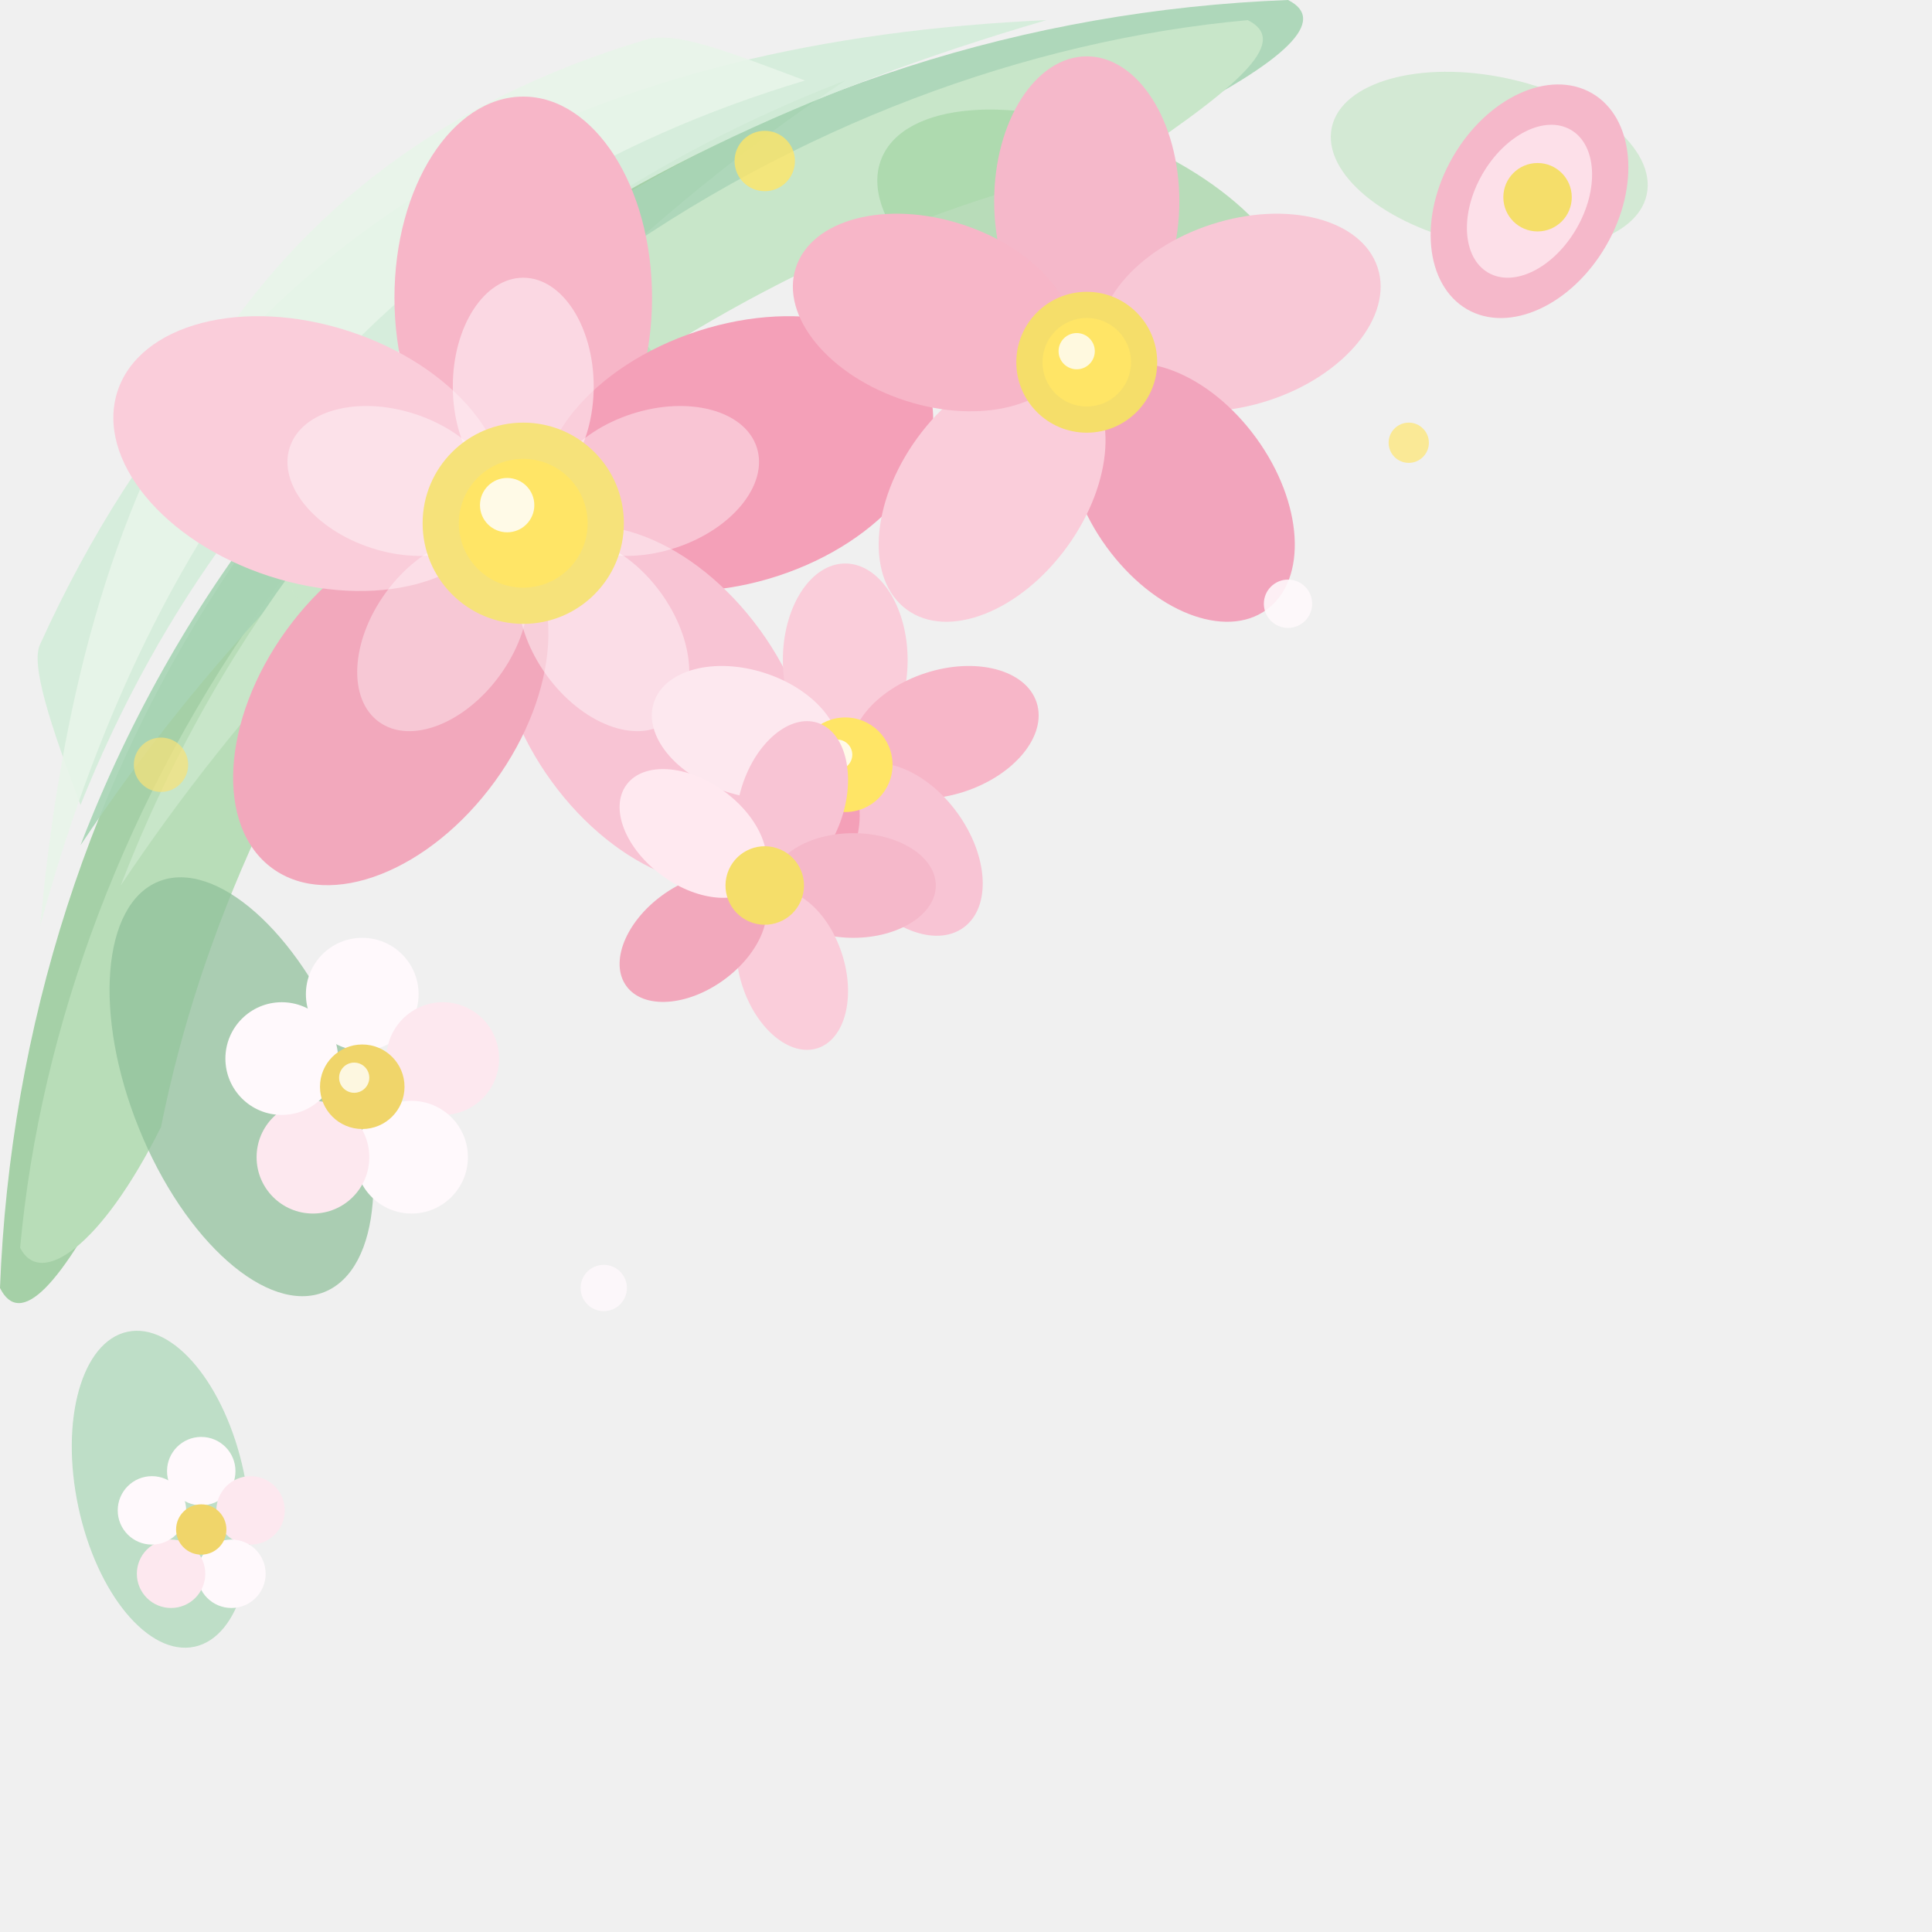
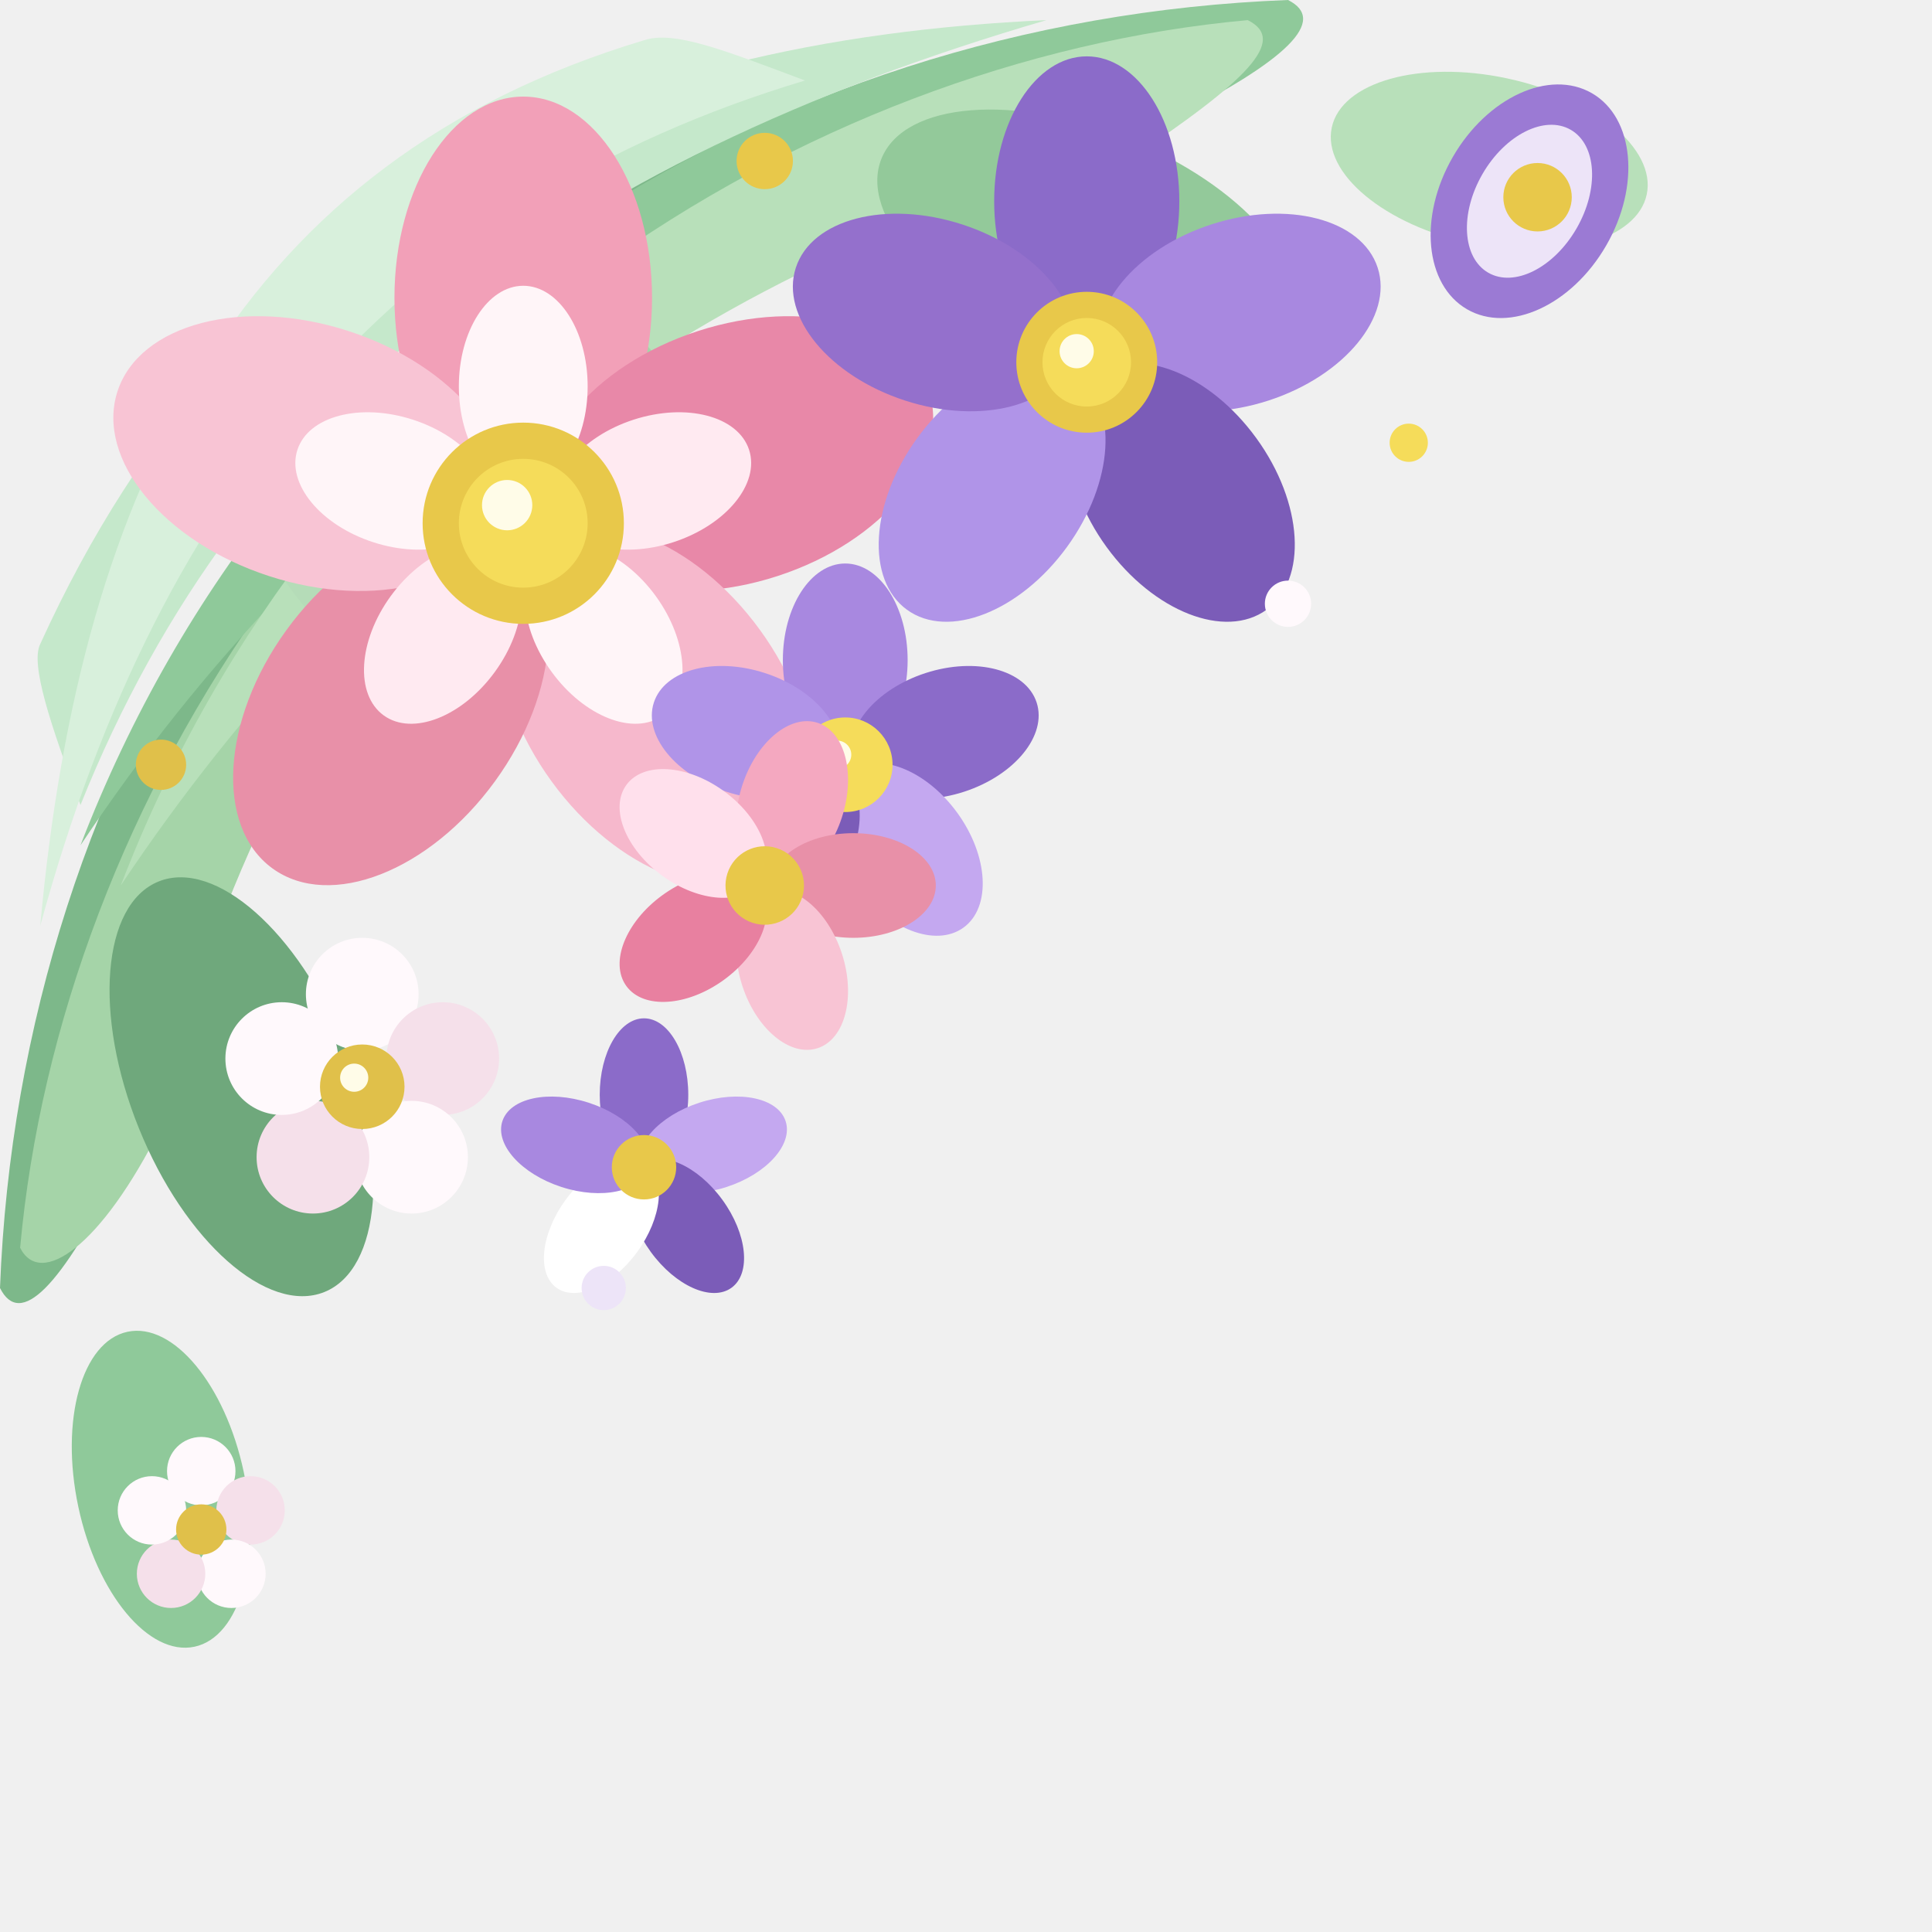
- <svg xmlns="http://www.w3.org/2000/svg" viewBox="0 0 96 96" fill="none">
-   <path d="M0 64 C1 38 16 14 42 4 C24 16 10 34 6 58 C3 64 1 66 0 64 Z" fill="#9CCC9E" opacity=".9" />
-   <path d="M1 62 C3 40 18 16 44 6 C26 18 12 36 8 56 C5 62 2 64 1 62 Z" fill="#B8DDB8" />
-   <path d="M64 0 C38 1 14 16 4 42 C16 24 34 10 58 6 C64 3 66 1 64 0 Z" fill="#A8D5B5" opacity=".92" />
-   <path d="M62 1 C40 3 16 18 6 44 C18 26 36 12 56 8 C62 4 64 2 62 1 Z" fill="#C8E6C9" />
-   <path d="M2 32 C12 10 30 2 52 1 C28 8 12 20 4 40 C2.5 36 1.5 33 2 32 Z" fill="#D4EDDA" opacity=".92" />
-   <path d="M32 2 C12 8 4 24 2 46 C8 24 20 10 40 4 C36 2.5 33.5 1.5 32 2 Z" fill="#E8F5E9" opacity=".88" />
-   <ellipse cx="12" cy="54" rx="5.5" ry="11" fill="#8FBF9A" opacity=".72" transform="rotate(-22 12 54)" />
-   <ellipse cx="54" cy="12" rx="11" ry="5.5" fill="#A5D6A7" opacity=".75" transform="rotate(22 54 12)" />
-   <ellipse cx="20" cy="28" rx="5" ry="9" fill="#C8E6C9" opacity=".8" transform="rotate(-48 20 28)" />
-   <ellipse cx="28" cy="20" rx="9" ry="5" fill="#B8DDB8" opacity=".78" transform="rotate(48 28 20)" />
-   <ellipse cx="8" cy="74" rx="4.2" ry="8" fill="#A8D5B5" opacity=".7" transform="rotate(-12 8 74)" />
-   <ellipse cx="74" cy="8" rx="8" ry="4.2" fill="#C8E6C9" opacity=".72" transform="rotate(12 74 8)" />
+ <svg xmlns="http://www.w3.org/2000/svg" viewBox="0 0 96 96" fill="none" shape-rendering="geometricPrecision">
+   <path d="M0 64 C1 38 16 14 42 4 C24 16 10 34 6 58 C3 64 1 66 0 64 Z" fill="#7DB88A" />
+   <path d="M1 62 C3 40 18 16 44 6 C26 18 12 36 8 56 C5 62 2 64 1 62 Z" fill="#A5D4A8" />
+   <path d="M64 0 C38 1 14 16 4 42 C16 24 34 10 58 6 C64 3 66 1 64 0 Z" fill="#8FC99A" />
+   <path d="M62 1 C40 3 16 18 6 44 C18 26 36 12 56 8 C62 4 64 2 62 1 Z" fill="#B8E0BA" />
+   <path d="M2 32 C12 10 30 2 52 1 C28 8 12 20 4 40 C2.5 36 1.5 33 2 32 Z" fill="#C5E8CB" />
+   <path d="M32 2 C12 8 4 24 2 46 C8 24 20 10 40 4 C36 2.5 33.5 1.5 32 2 Z" fill="#D8F0DC" />
+   <ellipse cx="12" cy="54" rx="5.5" ry="11" fill="#6FA87C" transform="rotate(-22 12 54)" />
+   <ellipse cx="54" cy="12" rx="11" ry="5.5" fill="#93C99A" transform="rotate(22 54 12)" />
+   <ellipse cx="20" cy="28" rx="5" ry="9" fill="#B5DCB8" transform="rotate(-48 20 28)" />
+   <ellipse cx="28" cy="20" rx="9" ry="5" fill="#A5D4A8" transform="rotate(48 28 20)" />
+   <ellipse cx="8" cy="74" rx="4.2" ry="8" fill="#8FC99A" transform="rotate(-12 8 74)" />
+   <ellipse cx="74" cy="8" rx="8" ry="4.2" fill="#B8E0BA" transform="rotate(12 74 8)" />
  <g transform="translate(26 26)">
-     <ellipse cx="0" cy="-11.2" rx="6.4" ry="10" fill="#F7B6C8" />
-     <ellipse cx="0" cy="-11.2" rx="6.4" ry="10" fill="#F4A0B8" transform="rotate(72)" />
-     <ellipse cx="0" cy="-11.2" rx="6.4" ry="10" fill="#F8C4D4" transform="rotate(144)" />
-     <ellipse cx="0" cy="-11.2" rx="6.4" ry="10" fill="#F2A8BC" transform="rotate(216)" />
-     <ellipse cx="0" cy="-11.2" rx="6.4" ry="10" fill="#FACDDA" transform="rotate(288)" />
-     <ellipse cx="0" cy="-6.8" rx="3.5" ry="5.4" fill="#FFF8FB" opacity=".52" />
-     <ellipse cx="0" cy="-6.8" rx="3.5" ry="5.4" fill="#FFF8FB" opacity=".42" transform="rotate(72)" />
-     <ellipse cx="0" cy="-6.8" rx="3.5" ry="5.4" fill="#FFF8FB" opacity=".48" transform="rotate(144)" />
-     <ellipse cx="0" cy="-6.8" rx="3.5" ry="5.4" fill="#FFF8FB" opacity=".4" transform="rotate(216)" />
-     <ellipse cx="0" cy="-6.8" rx="3.5" ry="5.4" fill="#FFF8FB" opacity=".46" transform="rotate(288)" />
-     <circle cx="0" cy="0" r="5" fill="#F6E27A" />
-     <circle cx="0" cy="0" r="3.2" fill="#FFE566" />
-     <circle cx="-.8" cy="-.9" r="1.35" fill="#FFFDF5" opacity=".9" />
+     <ellipse cx="0" cy="-11.2" rx="6.4" ry="10" fill="#F2A0B8" />
+     <ellipse cx="0" cy="-11.2" rx="6.4" ry="10" fill="#E888A8" transform="rotate(72)" />
+     <ellipse cx="0" cy="-11.2" rx="6.4" ry="10" fill="#F6B8CC" transform="rotate(144)" />
+     <ellipse cx="0" cy="-11.2" rx="6.4" ry="10" fill="#E890A8" transform="rotate(216)" />
+     <ellipse cx="0" cy="-11.2" rx="6.4" ry="10" fill="#F8C4D4" transform="rotate(288)" />
+     <ellipse cx="0" cy="-6.8" rx="3.2" ry="5" fill="#FFF5F8" />
+     <ellipse cx="0" cy="-6.8" rx="3.2" ry="5" fill="#FFEAF1" transform="rotate(72)" />
+     <ellipse cx="0" cy="-6.8" rx="3.2" ry="5" fill="#FFF5F8" transform="rotate(144)" />
+     <ellipse cx="0" cy="-6.8" rx="3.2" ry="5" fill="#FFEAF1" transform="rotate(216)" />
+     <ellipse cx="0" cy="-6.8" rx="3.2" ry="5" fill="#FFF5F8" transform="rotate(288)" />
+     <circle cx="0" cy="0" r="5" fill="#E8C84A" />
+     <circle cx="0" cy="0" r="3.2" fill="#F5DC5A" />
+     <circle cx="-.8" cy="-.9" r="1.25" fill="#FFFCE8" />
  </g>
  <g transform="translate(54 18)">
-     <ellipse cx="0" cy="-8" rx="4.6" ry="7.2" fill="#F5B8CA" />
-     <ellipse cx="0" cy="-8" rx="4.6" ry="7.2" fill="#F8C8D6" transform="rotate(72)" />
-     <ellipse cx="0" cy="-8" rx="4.6" ry="7.2" fill="#F2A4BC" transform="rotate(144)" />
-     <ellipse cx="0" cy="-8" rx="4.6" ry="7.2" fill="#FACDDA" transform="rotate(216)" />
-     <ellipse cx="0" cy="-8" rx="4.6" ry="7.2" fill="#F7B6C8" transform="rotate(288)" />
-     <circle cx="0" cy="0" r="3.5" fill="#F5DE6A" />
-     <circle cx="0" cy="0" r="2.2" fill="#FFE566" />
-     <circle cx="-.5" cy="-.55" r=".9" fill="#FFFDF5" opacity=".85" />
+     <ellipse cx="0" cy="-8" rx="4.6" ry="7.2" fill="#8B6BC9" />
+     <ellipse cx="0" cy="-8" rx="4.6" ry="7.2" fill="#A888E0" transform="rotate(72)" />
+     <ellipse cx="0" cy="-8" rx="4.6" ry="7.2" fill="#7B5CB8" transform="rotate(144)" />
+     <ellipse cx="0" cy="-8" rx="4.6" ry="7.2" fill="#B094E8" transform="rotate(216)" />
+     <ellipse cx="0" cy="-8" rx="4.6" ry="7.2" fill="#9470CC" transform="rotate(288)" />
+     <circle cx="0" cy="0" r="3.5" fill="#E8C84A" />
+     <circle cx="0" cy="0" r="2.2" fill="#F5DC5A" />
+     <circle cx="-.5" cy="-.55" r=".85" fill="#FFFCE8" />
  </g>
  <g transform="translate(76 10)">
-     <ellipse cx="0" cy="0" rx="4.4" ry="6.2" fill="#F5B8CA" transform="rotate(30)" />
-     <ellipse cx="0" cy="0" rx="2.7" ry="4.1" fill="#FFE9F0" transform="rotate(30)" opacity=".82" />
-     <circle cx=".4" cy="-.2" r="1.7" fill="#F5DE6A" />
+     <ellipse cx="0" cy="0" rx="4.4" ry="6.2" fill="#9B7AD4" transform="rotate(30)" />
+     <ellipse cx="0" cy="0" rx="2.7" ry="4.1" fill="#EDE4F8" transform="rotate(30)" />
+     <circle cx=".4" cy="-.2" r="1.7" fill="#E8C84A" />
  </g>
  <g transform="translate(18 54)">
    <circle cx="0" cy="-4.6" r="2.8" fill="#FFF9FC" />
-     <circle cx="4" cy="-1.4" r="2.8" fill="#FDE8EF" />
+     <circle cx="4" cy="-1.4" r="2.8" fill="#F5E0EA" />
    <circle cx="2.45" cy="3.5" r="2.8" fill="#FFF9FC" />
-     <circle cx="-2.45" cy="3.5" r="2.8" fill="#FDE8EF" />
+     <circle cx="-2.45" cy="3.5" r="2.8" fill="#F5E0EA" />
    <circle cx="-4" cy="-1.4" r="2.8" fill="#FFF9FC" />
-     <circle cx="0" cy="0" r="2.1" fill="#F0D56A" />
-     <circle cx="-.4" cy="-.45" r=".75" fill="#FFFDF5" opacity=".85" />
+     <circle cx="0" cy="0" r="2.1" fill="#E0C04A" />
+     <circle cx="-.4" cy="-.45" r=".7" fill="#FFFCE8" />
  </g>
  <g transform="translate(10 76)">
    <circle cx="0" cy="-2.9" r="1.7" fill="#FFF9FC" />
-     <circle cx="2.45" cy="-.95" r="1.7" fill="#FDE8EF" />
+     <circle cx="2.45" cy="-.95" r="1.7" fill="#F5E0EA" />
    <circle cx="1.5" cy="2.2" r="1.7" fill="#FFF9FC" />
-     <circle cx="-1.5" cy="2.2" r="1.7" fill="#FDE8EF" />
+     <circle cx="-1.5" cy="2.2" r="1.7" fill="#F5E0EA" />
    <circle cx="-2.45" cy="-.95" r="1.7" fill="#FFF9FC" />
-     <circle cx="0" cy="0" r="1.25" fill="#F0D56A" />
+     <circle cx="0" cy="0" r="1.25" fill="#E0C04A" />
  </g>
  <g transform="translate(42 38)">
-     <ellipse cx="0" cy="-5.2" rx="3.1" ry="4.8" fill="#FACDDA" />
-     <ellipse cx="0" cy="-5.2" rx="3.1" ry="4.8" fill="#F7B6C8" transform="rotate(72)" />
-     <ellipse cx="0" cy="-5.2" rx="3.1" ry="4.8" fill="#F8C4D4" transform="rotate(144)" />
-     <ellipse cx="0" cy="-5.2" rx="3.1" ry="4.8" fill="#F4A0B8" transform="rotate(216)" />
-     <ellipse cx="0" cy="-5.2" rx="3.1" ry="4.8" fill="#FDE8EF" transform="rotate(288)" />
-     <circle cx="0" cy="0" r="2.35" fill="#FFE566" />
-     <circle cx="-.4" cy="-.5" r=".75" fill="#FFFDF5" opacity=".9" />
+     <ellipse cx="0" cy="-5.2" rx="3.1" ry="4.8" fill="#A888E0" />
+     <ellipse cx="0" cy="-5.2" rx="3.1" ry="4.8" fill="#8B6BC9" transform="rotate(72)" />
+     <ellipse cx="0" cy="-5.2" rx="3.1" ry="4.8" fill="#C4A8F0" transform="rotate(144)" />
+     <ellipse cx="0" cy="-5.2" rx="3.1" ry="4.8" fill="#7B5CB8" transform="rotate(216)" />
+     <ellipse cx="0" cy="-5.2" rx="3.1" ry="4.8" fill="#B094E8" transform="rotate(288)" />
+     <circle cx="0" cy="0" r="2.35" fill="#F5DC5A" />
+     <circle cx="-.4" cy="-.5" r=".7" fill="#FFFCE8" />
  </g>
  <g transform="translate(38 44) rotate(18)">
-     <ellipse cx="0" cy="-4.4" rx="2.6" ry="4.1" fill="#F8C4D4" />
-     <ellipse cx="0" cy="-4.4" rx="2.6" ry="4.1" fill="#F5B8CA" transform="rotate(72)" />
-     <ellipse cx="0" cy="-4.4" rx="2.6" ry="4.1" fill="#FACDDA" transform="rotate(144)" />
-     <ellipse cx="0" cy="-4.4" rx="2.6" ry="4.1" fill="#F2A8BC" transform="rotate(216)" />
-     <ellipse cx="0" cy="-4.4" rx="2.6" ry="4.1" fill="#FFE9F0" transform="rotate(288)" />
-     <circle cx="0" cy="0" r="1.95" fill="#F5DE6A" />
+     <ellipse cx="0" cy="-4.4" rx="2.6" ry="4.1" fill="#F4A8C0" />
+     <ellipse cx="0" cy="-4.4" rx="2.6" ry="4.1" fill="#E890A8" transform="rotate(72)" />
+     <ellipse cx="0" cy="-4.4" rx="2.6" ry="4.1" fill="#F8C4D4" transform="rotate(144)" />
+     <ellipse cx="0" cy="-4.4" rx="2.6" ry="4.1" fill="#E880A0" transform="rotate(216)" />
+     <ellipse cx="0" cy="-4.4" rx="2.6" ry="4.1" fill="#FFE0EC" transform="rotate(288)" />
+     <circle cx="0" cy="0" r="1.95" fill="#E8C84A" />
  </g>
-   <circle cx="38" cy="8" r="1.5" fill="#FFE566" opacity=".78" />
-   <circle cx="8" cy="38" r="1.35" fill="#F6E27A" opacity=".72" />
-   <circle cx="64" cy="30" r="1.2" fill="#FFF9FC" opacity=".88" />
-   <circle cx="30" cy="64" r="1.15" fill="#FFF9FC" opacity=".82" />
-   <circle cx="70" cy="22" r="1" fill="#FFE566" opacity=".65" />
+   <g transform="translate(32 58)">
+     <ellipse cx="0" cy="-3.6" rx="2.2" ry="3.8" fill="#8B6BC9" />
+     <ellipse cx="0" cy="-3.6" rx="2.2" ry="3.8" fill="#C4A8F0" transform="rotate(72)" />
+     <ellipse cx="0" cy="-3.6" rx="2.2" ry="3.8" fill="#7B5CB8" transform="rotate(144)" />
+     <ellipse cx="0" cy="-3.6" rx="2.2" ry="3.8" fill="#FFFFFF" transform="rotate(216)" />
+     <ellipse cx="0" cy="-3.6" rx="2.2" ry="3.8" fill="#A888E0" transform="rotate(288)" />
+     <circle cx="0" cy="0" r="1.6" fill="#E8C84A" />
+   </g>
+   <circle cx="38" cy="8" r="1.4" fill="#E8C84A" />
+   <circle cx="8" cy="38" r="1.25" fill="#E0C04A" />
+   <circle cx="64" cy="30" r="1.15" fill="#FFF9FC" />
+   <circle cx="30" cy="64" r="1.1" fill="#EDE4F8" />
+   <circle cx="70" cy="22" r=".95" fill="#F5DC5A" />
</svg>
